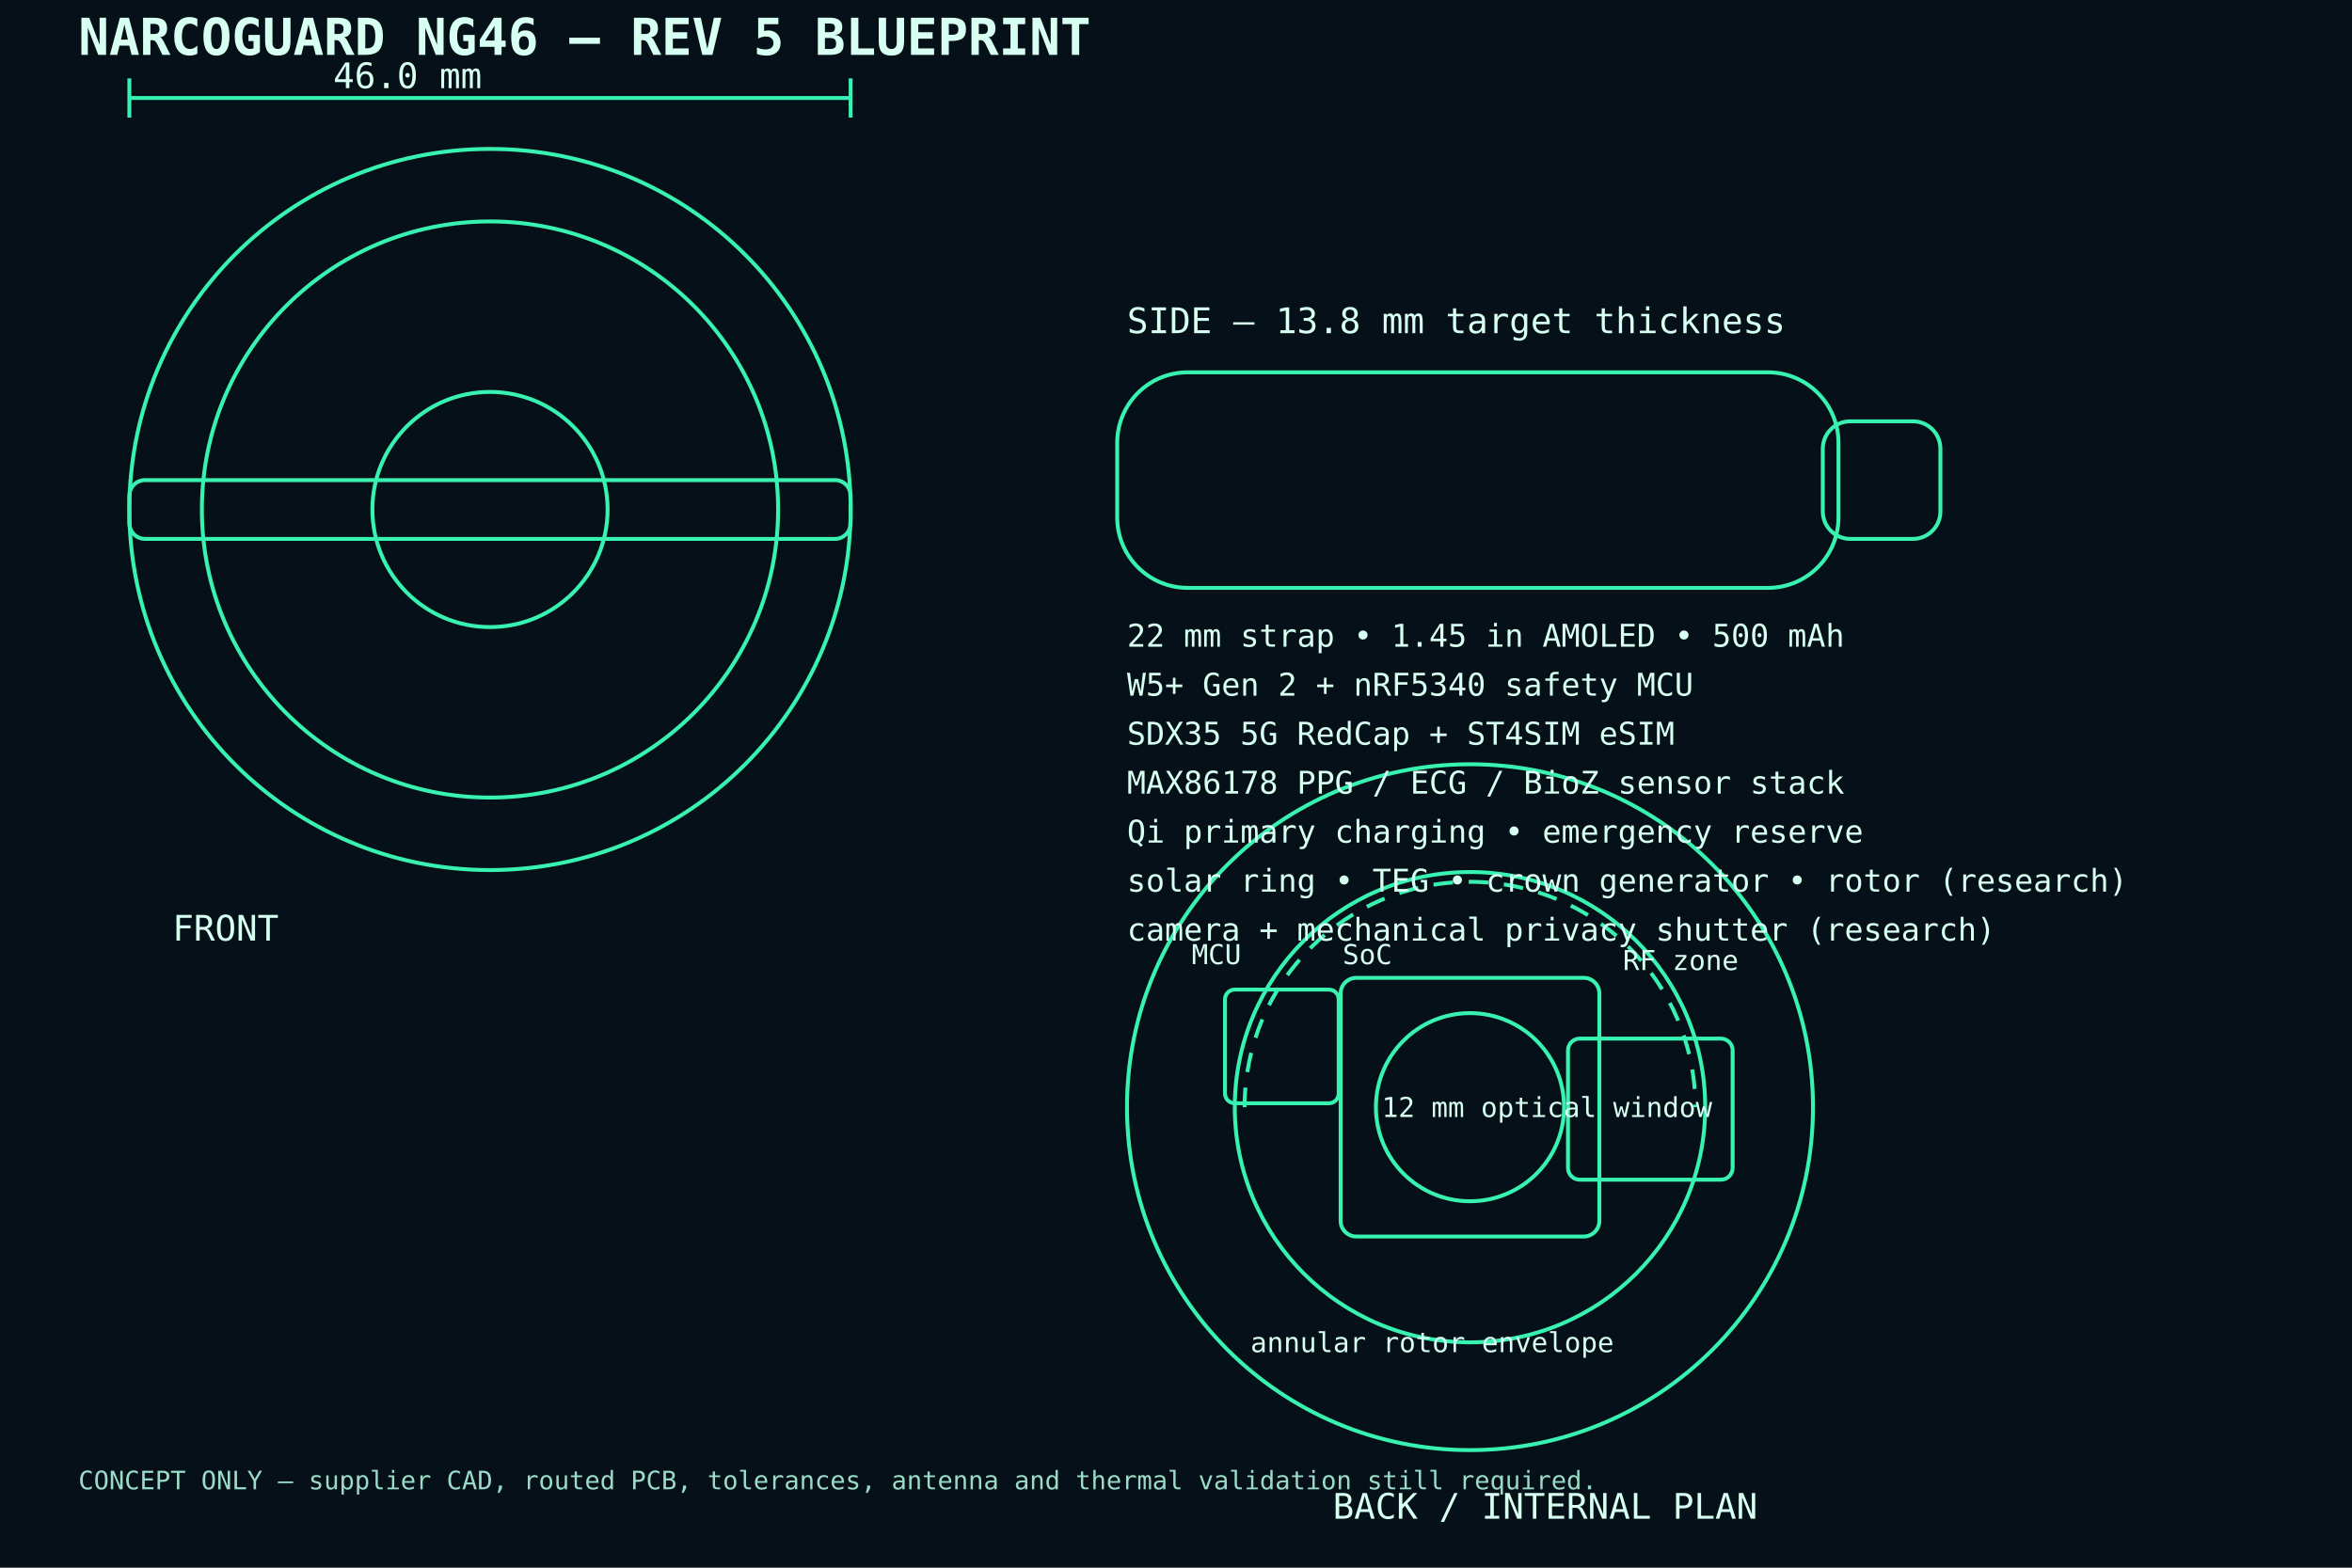
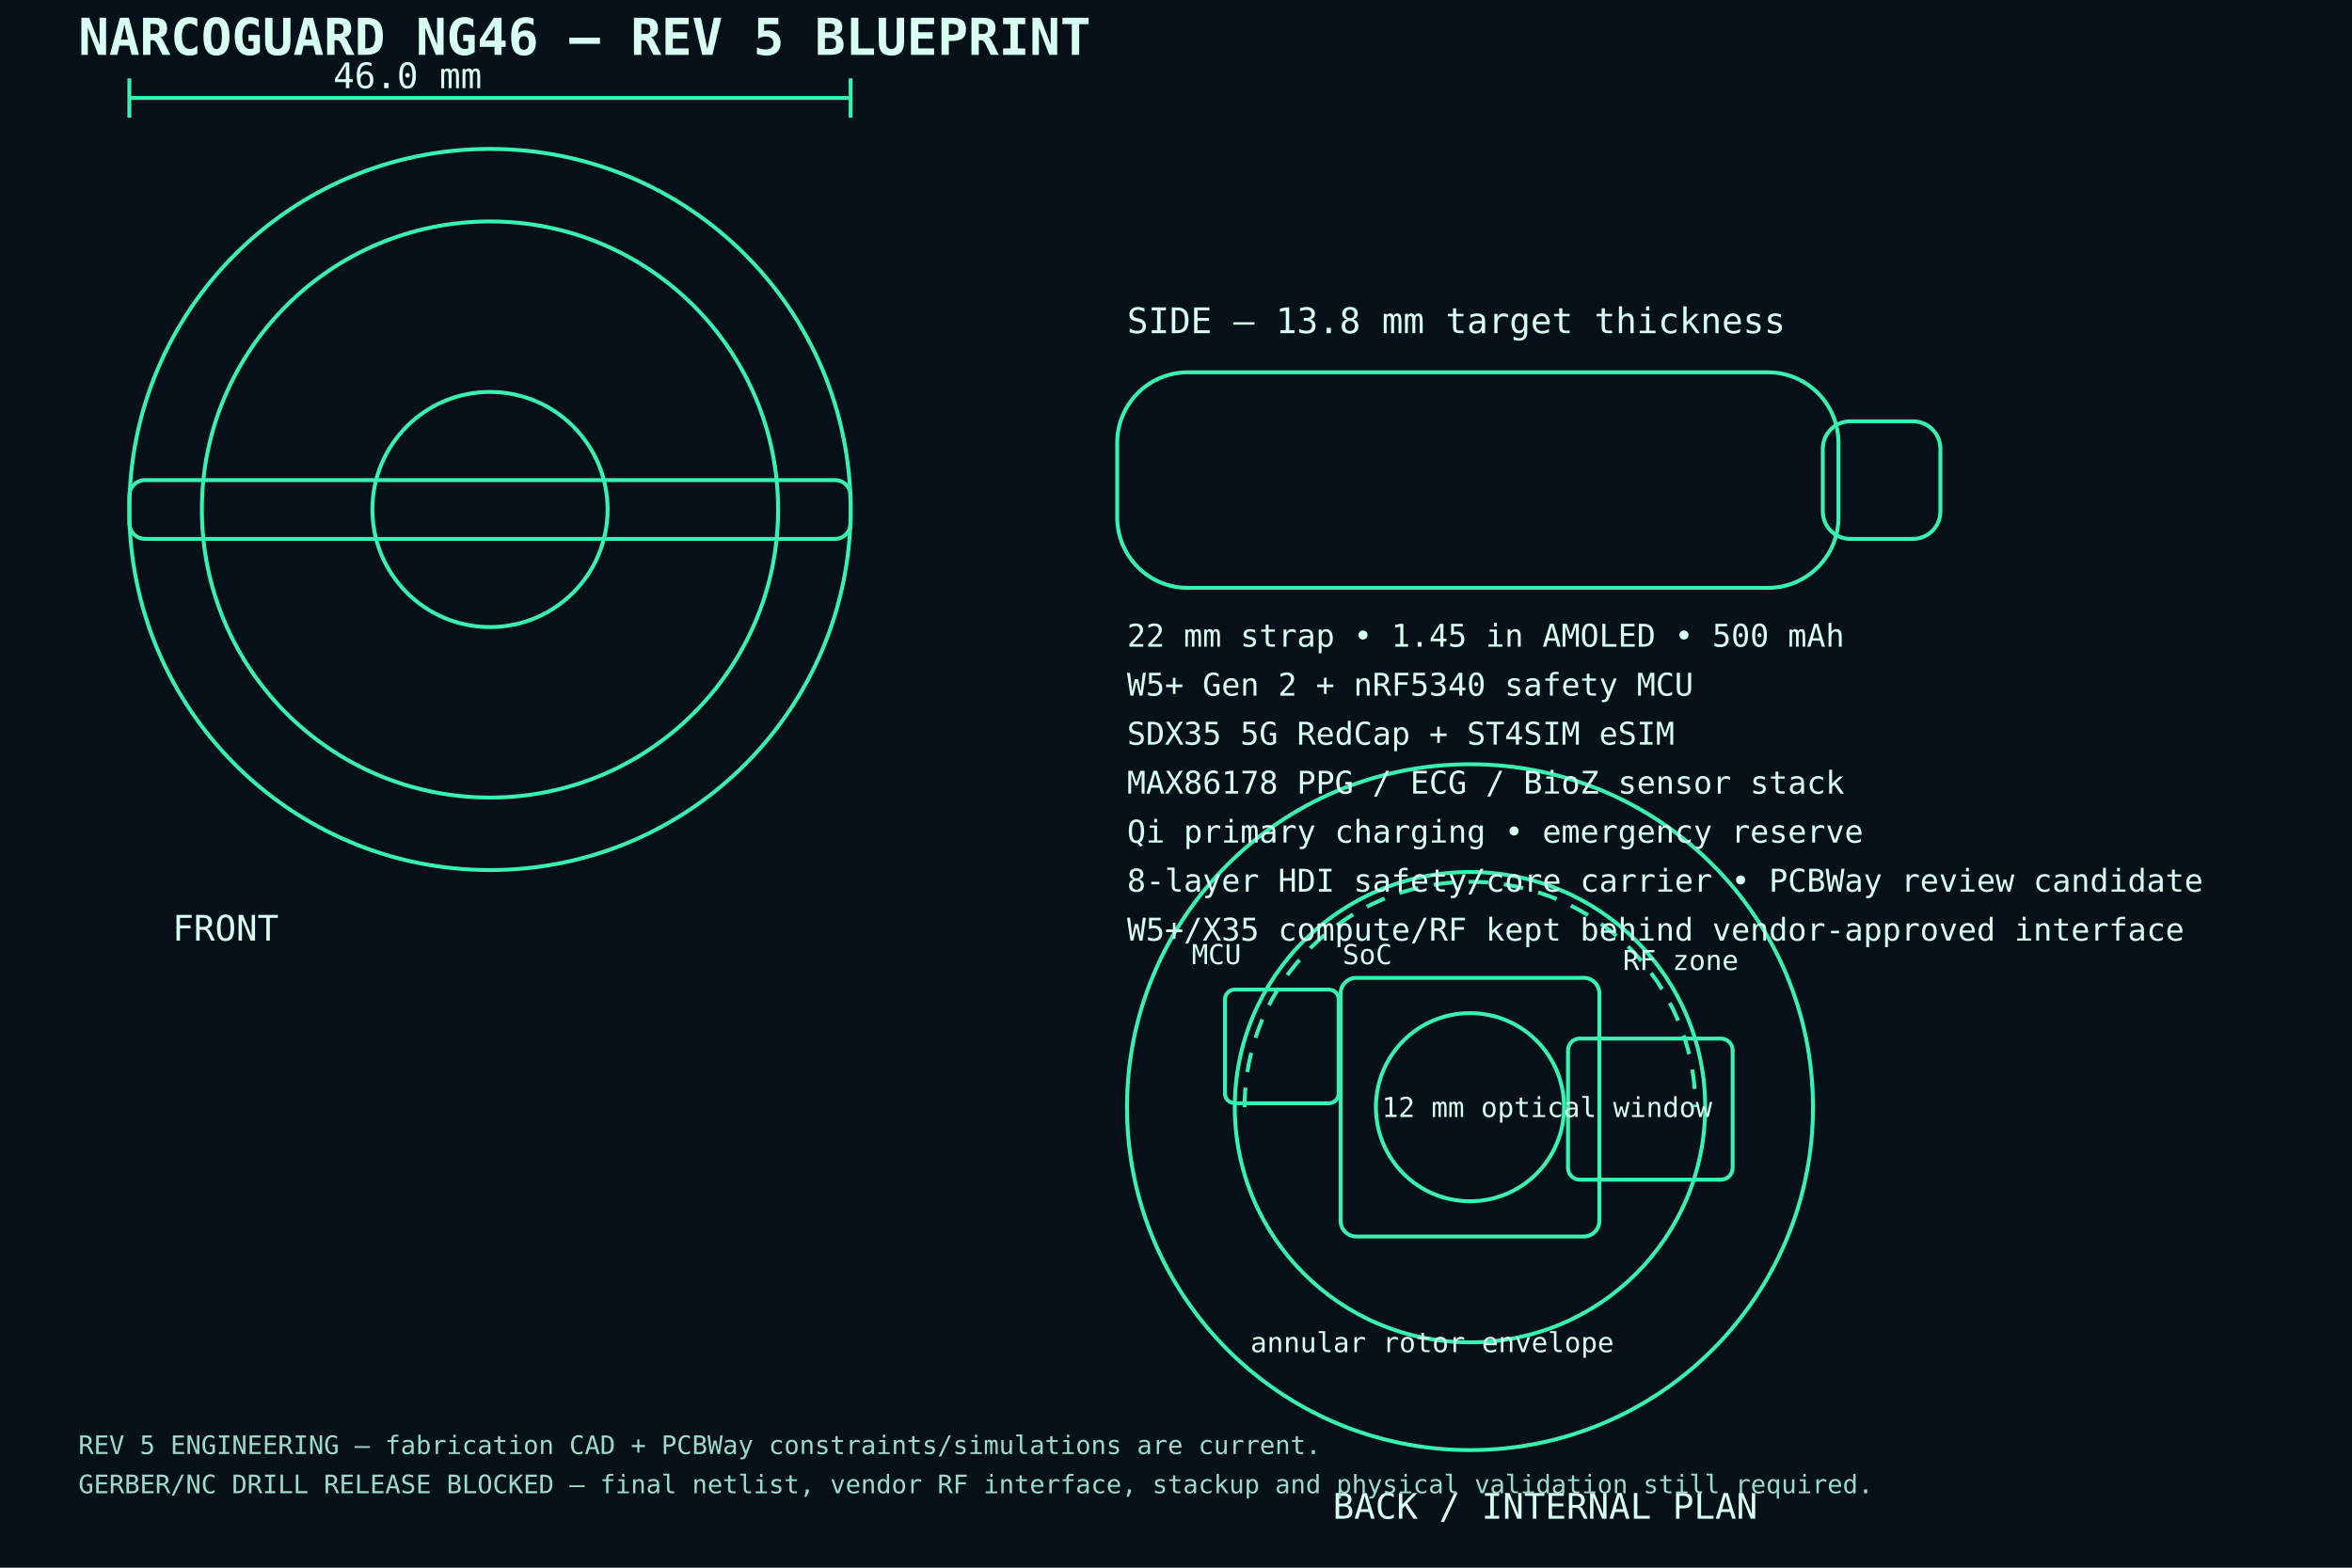
<svg xmlns="http://www.w3.org/2000/svg" viewBox="0 0 1200 800" role="img" aria-labelledby="t d">
  <rect width="1200" height="800" fill="#061018" />
  <g stroke="#38f2b1" fill="none" stroke-width="2">
    <circle cx="250" cy="260" r="184" />
    <circle cx="250" cy="260" r="147" />
    <circle cx="250" cy="260" r="60" />
    <rect x="66" y="245" width="368" height="30" rx="8" />
    <line x1="66" y1="50" x2="434" y2="50" />
    <line x1="66" y1="40" x2="66" y2="60" />
    <line x1="434" y1="40" x2="434" y2="60" />
    <rect x="570" y="190" width="368" height="110" rx="36" />
    <rect x="930" y="215" width="60" height="60" rx="14" />
    <circle cx="750" cy="565" r="175" />
    <circle cx="750" cy="565" r="120" />
    <circle cx="750" cy="565" r="48" />
    <rect x="684" y="499" width="132" height="132" rx="8" />
    <rect x="800" y="530" width="84" height="72" rx="6" />
    <rect x="625" y="505" width="58" height="58" rx="5" />
    <path d="M635 565 A115 115 0 0 1 865 565" stroke-dasharray="10 8" />
  </g>
  <g fill="#d7fff2" font-family="monospace">
    <text x="40" y="28" font-size="26" font-weight="bold">NARCOGUARD NG46 — REV 5 BLUEPRINT</text>
    <text x="170" y="45" font-size="18">46.0 mm</text>
    <text x="575" y="170" font-size="18">SIDE — 13.8 mm target thickness</text>
    <text x="88" y="480" font-size="18">FRONT</text>
    <text x="680" y="775" font-size="18">BACK / INTERNAL PLAN</text>
    <text x="575" y="330" font-size="16">22 mm strap • 1.45 in AMOLED • 500 mAh</text>
    <text x="575" y="355" font-size="16">W5+ Gen 2 + nRF5340 safety MCU</text>
    <text x="575" y="380" font-size="16">SDX35 5G RedCap + ST4SIM eSIM</text>
    <text x="575" y="405" font-size="16">MAX86178 PPG / ECG / BioZ sensor stack</text>
    <text x="575" y="430" font-size="16">Qi primary charging • emergency reserve</text>
-     <text x="575" y="455" font-size="16">solar ring • TEG • crown generator • rotor (research)</text>
-     <text x="575" y="480" font-size="16">camera + mechanical privacy shutter (research)</text>
+     <text x="575" y="455" font-size="16">8-layer HDI safety/core carrier • PCBWay review candidate</text>
+     <text x="575" y="480" font-size="16">W5+/X35 compute/RF kept behind vendor-approved interface</text>
    <text x="828" y="495" font-size="14">RF zone</text>
    <text x="685" y="492" font-size="14">SoC</text>
    <text x="608" y="492" font-size="14">MCU</text>
    <text x="705" y="570" font-size="14">12 mm optical window</text>
    <text x="638" y="690" font-size="14">annular rotor envelope</text>
-     <text x="40" y="760" font-size="13" fill="#9adcc7">CONCEPT ONLY — supplier CAD, routed PCB, tolerances, antenna and thermal validation still required.</text>
+     <text x="40" y="742" font-size="13" fill="#9adcc7">REV 5 ENGINEERING — fabrication CAD + PCBWay constraints/simulations are current.</text>
+     <text x="40" y="762" font-size="13" fill="#9adcc7">GERBER/NC DRILL RELEASE BLOCKED — final netlist, vendor RF interface, stackup and physical validation still required.</text>
  </g>
</svg>
